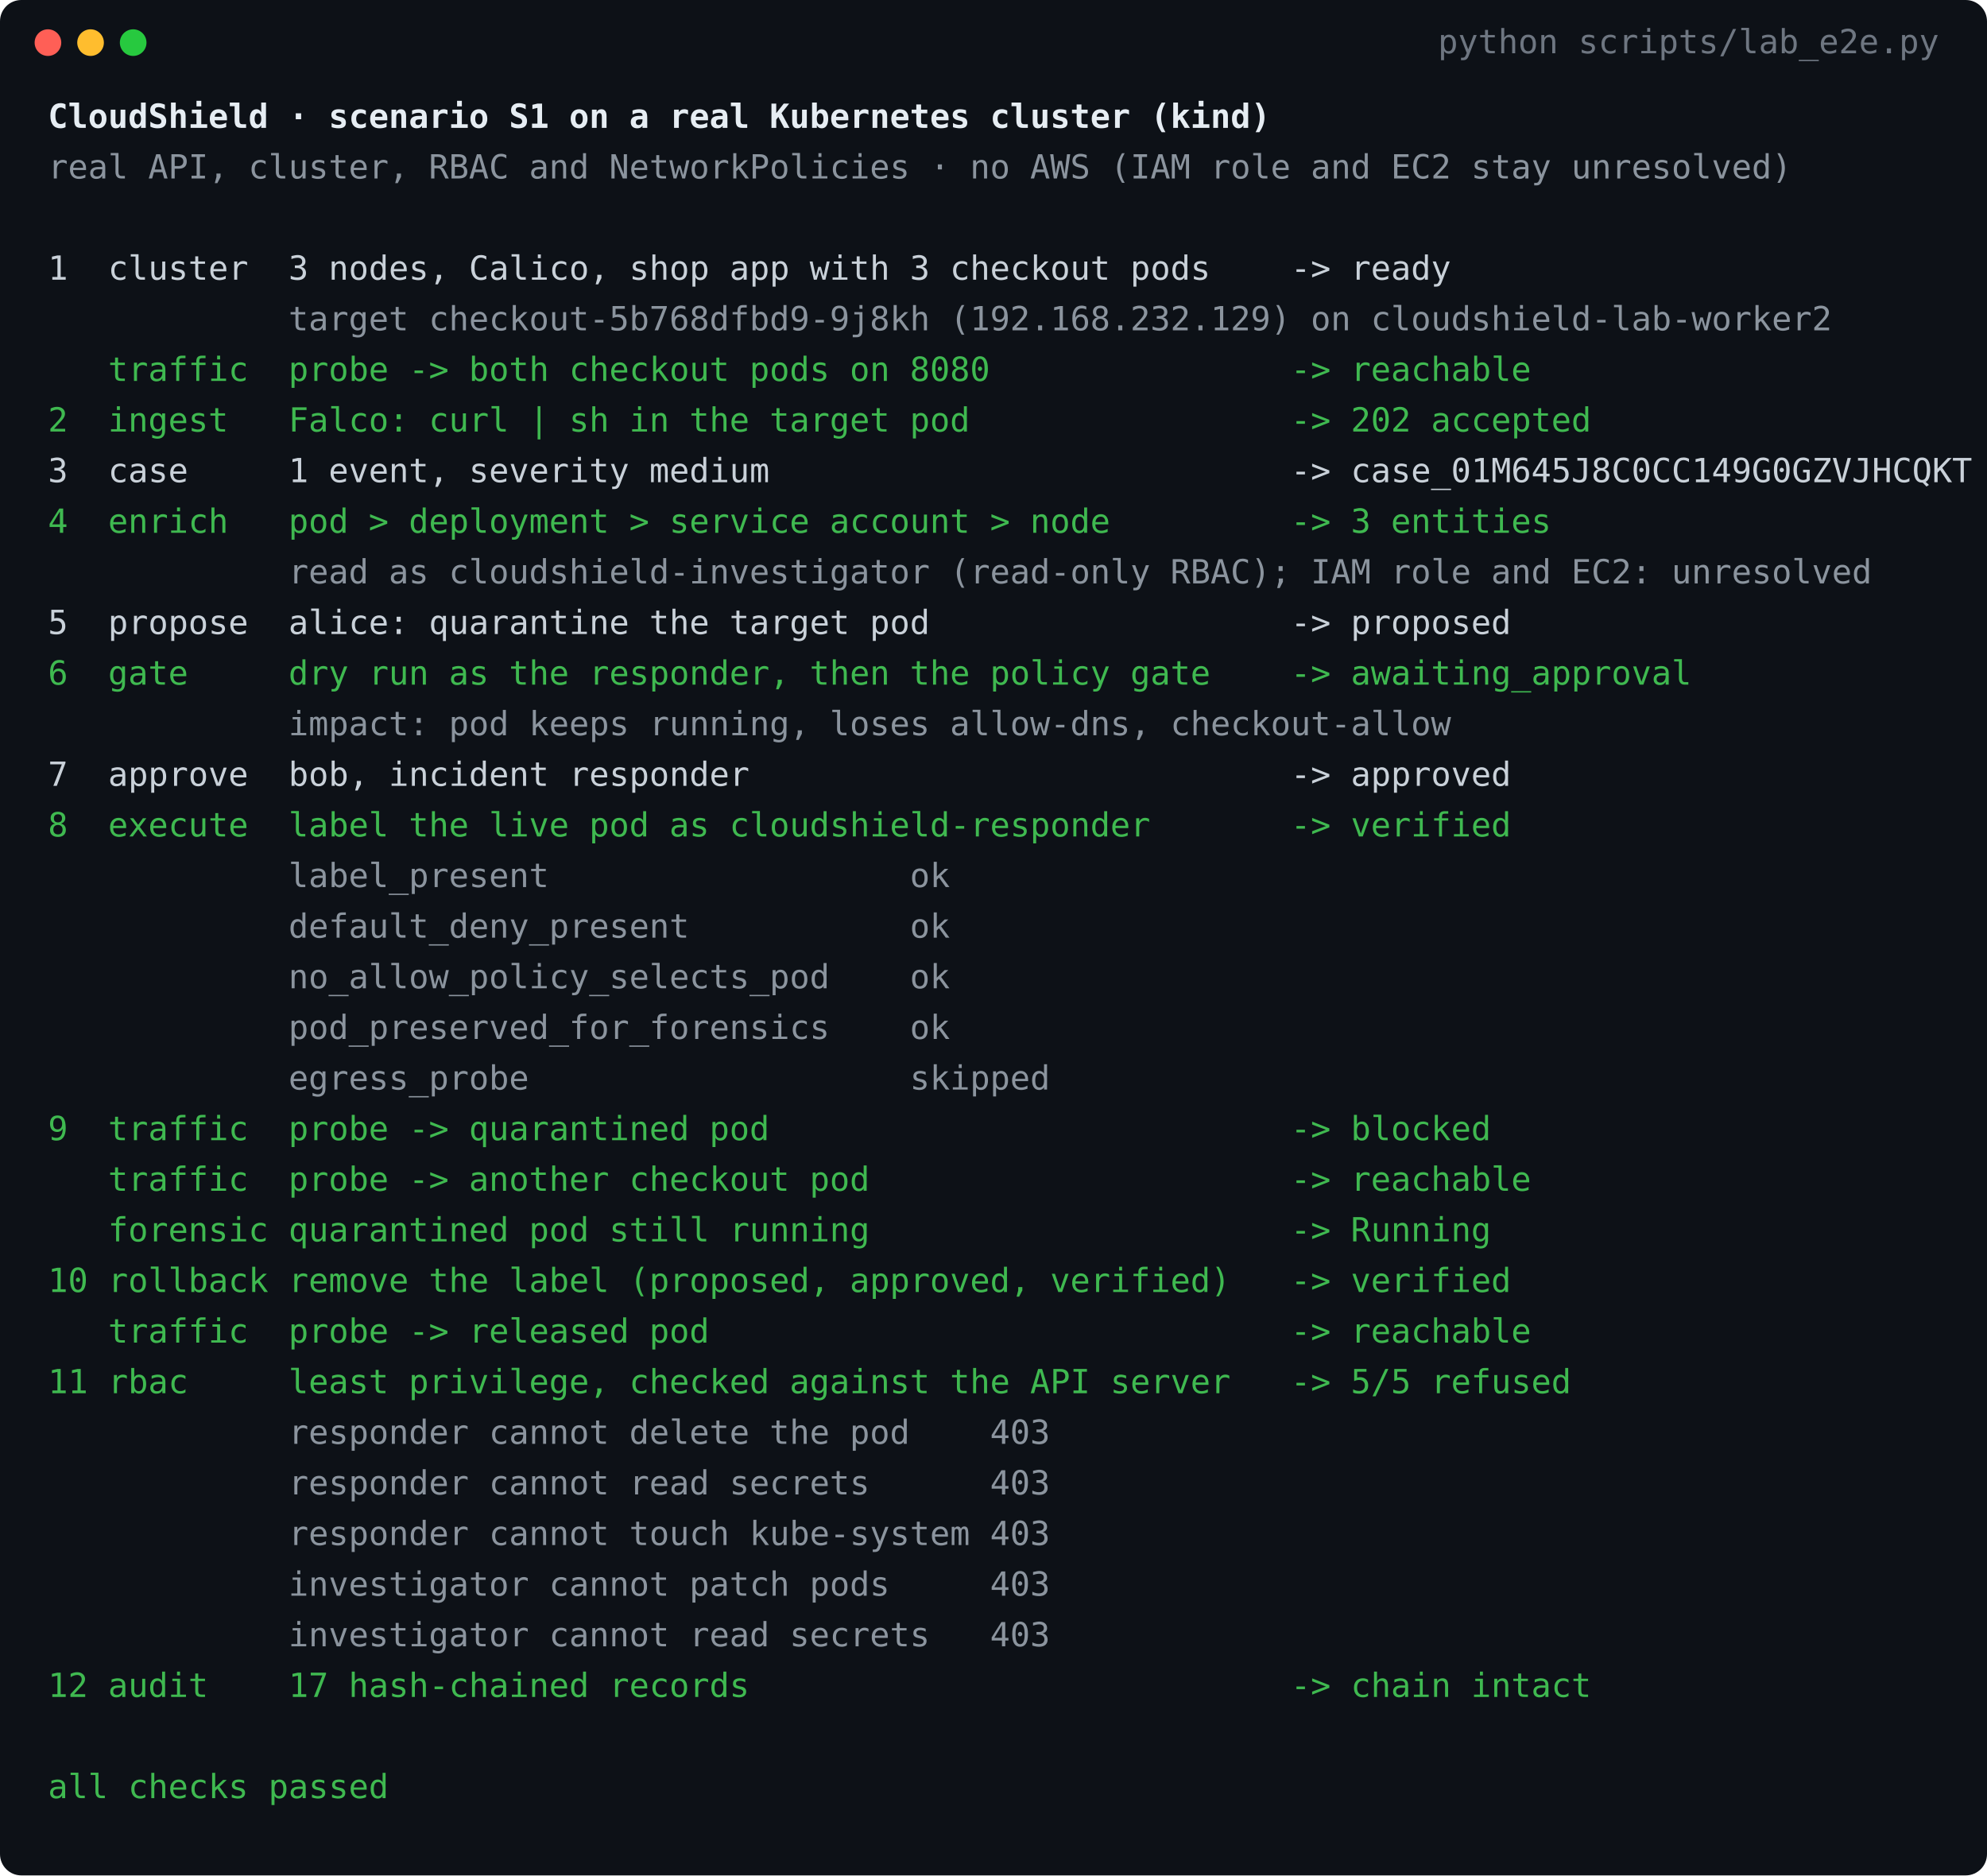
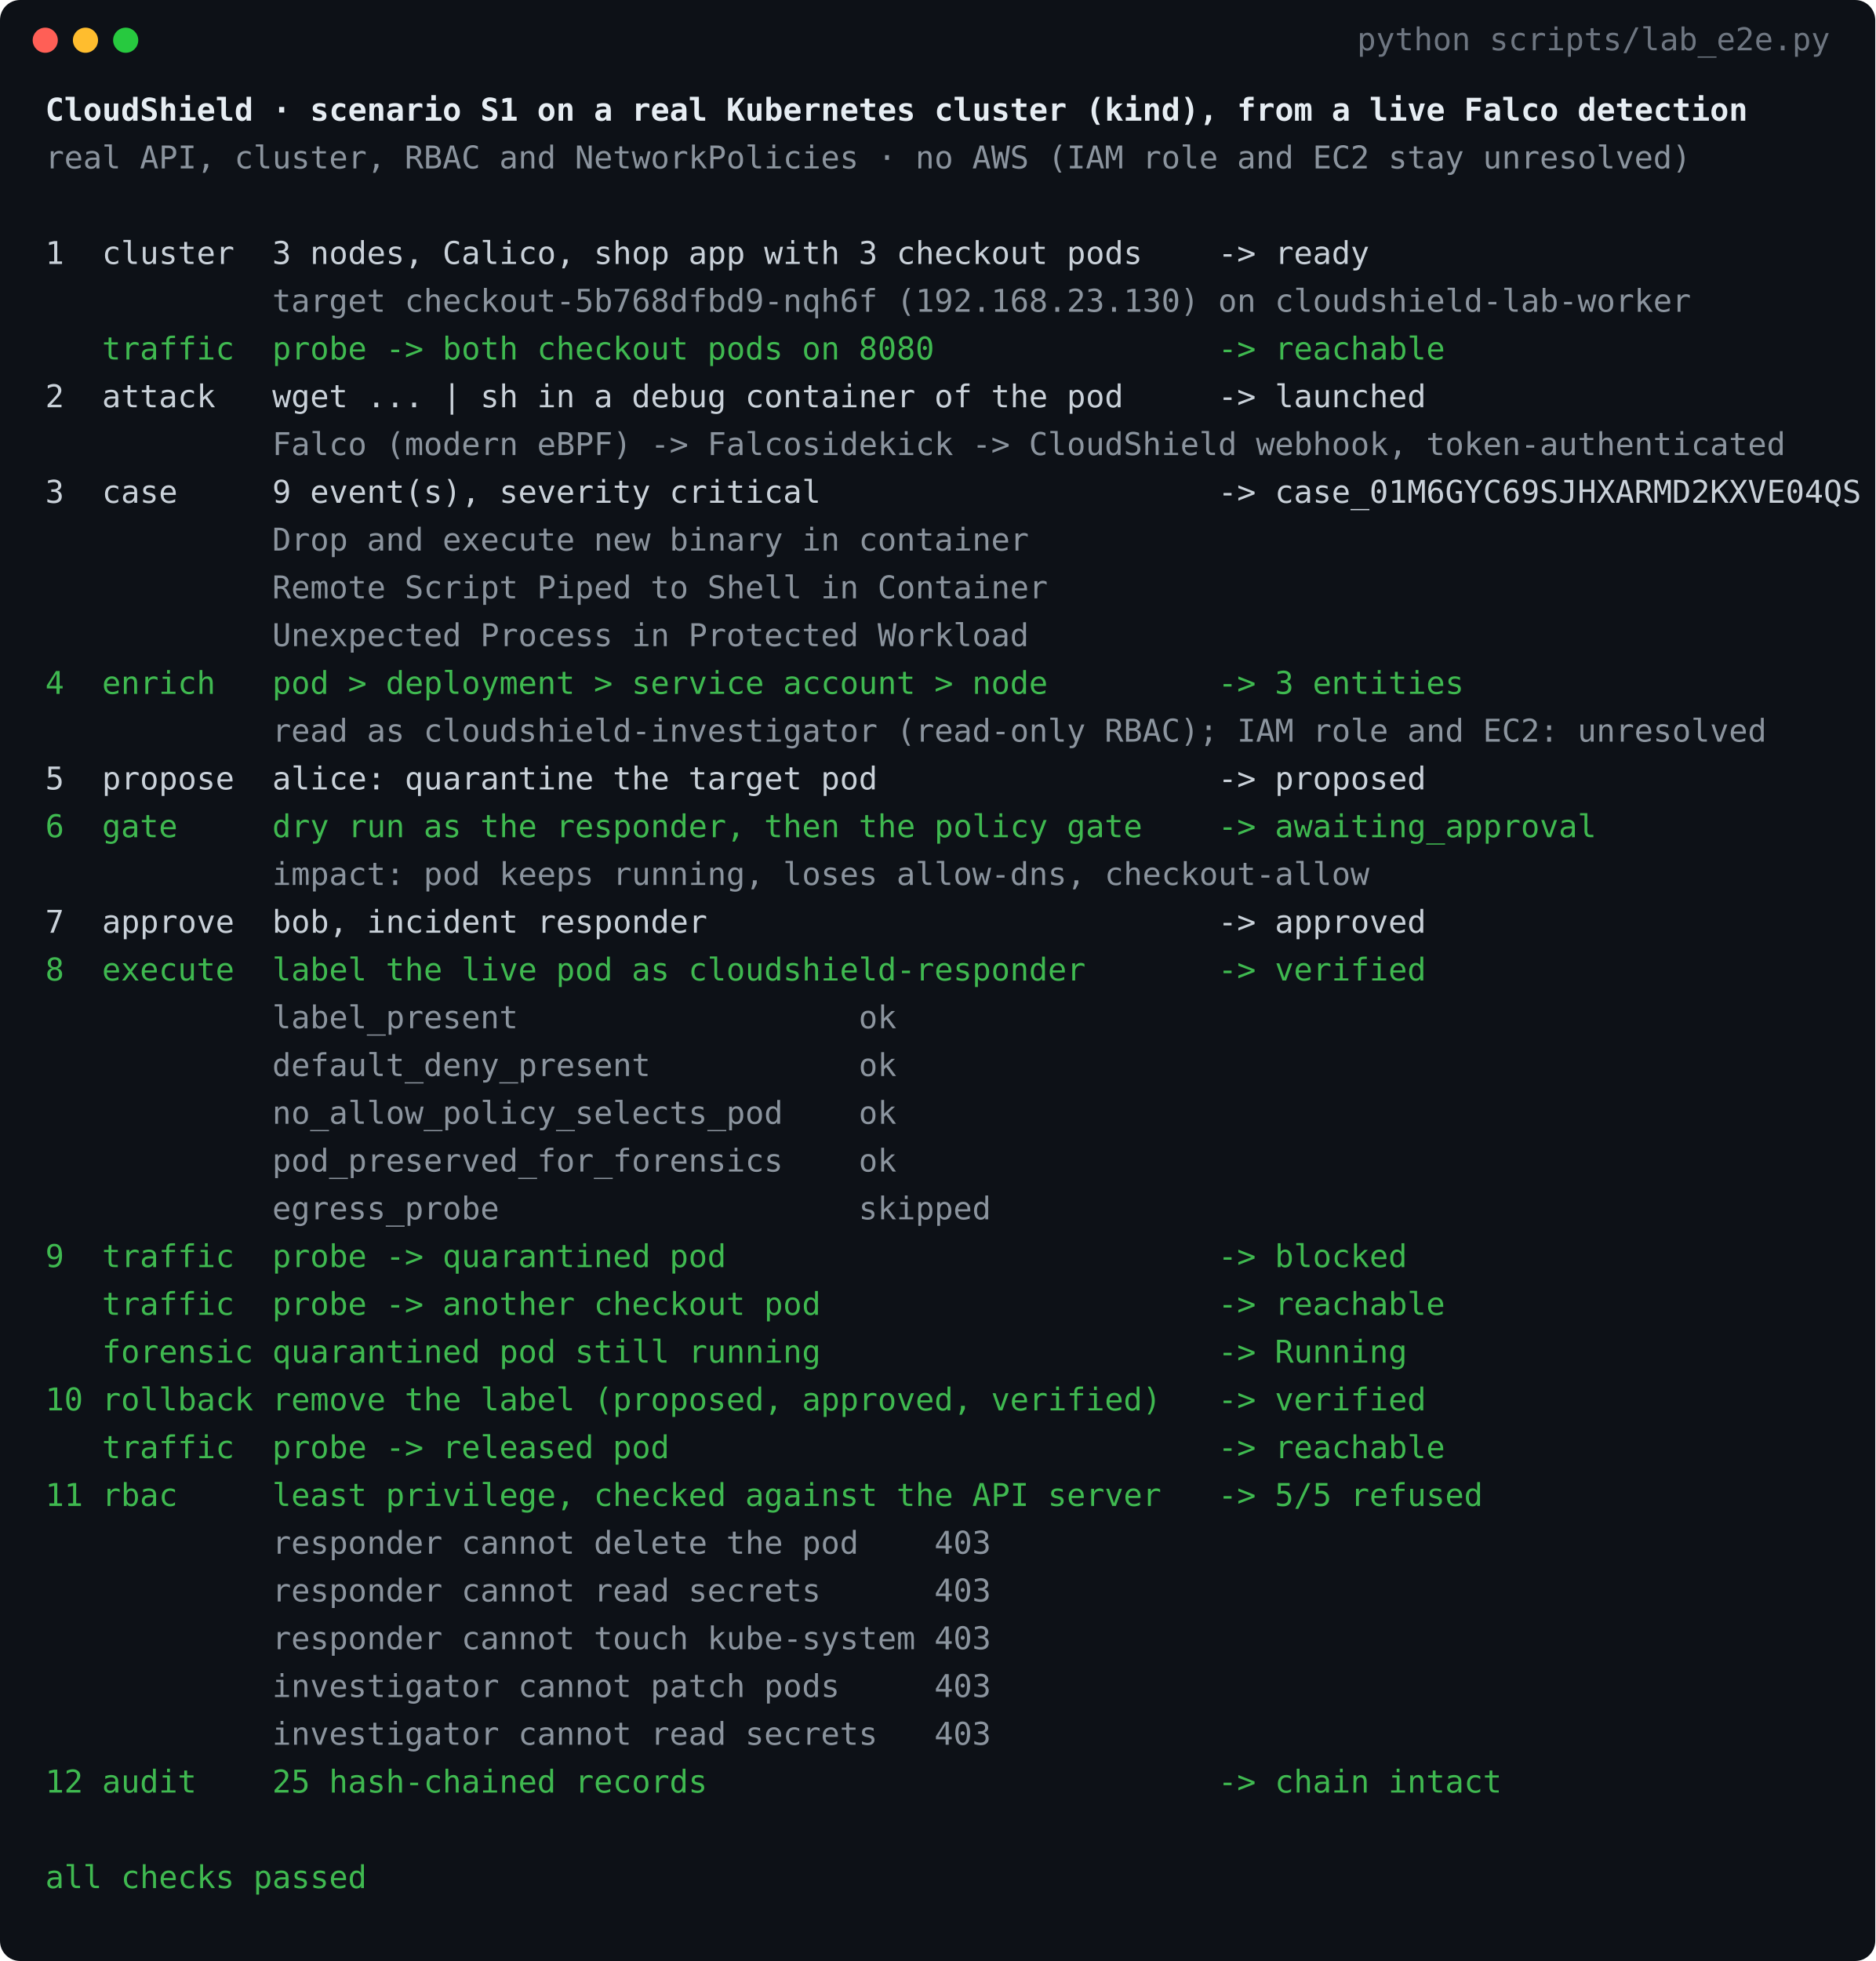
- <svg xmlns="http://www.w3.org/2000/svg" width="746" height="704" viewBox="0 0 746 704" font-family="ui-monospace,SFMono-Regular,Menlo,Consolas,monospace" font-size="12.5">
-   <rect width="746" height="704" rx="8" fill="#0d1117" />
+ <svg xmlns="http://www.w3.org/2000/svg" width="746" height="780" viewBox="0 0 746 780" font-family="ui-monospace,SFMono-Regular,Menlo,Consolas,monospace" font-size="12.5">
+   <rect width="746" height="780" rx="8" fill="#0d1117" />
  <circle cx="18" cy="16" r="5" fill="#ff5f56" />
  <circle cx="34" cy="16" r="5" fill="#ffbd2e" />
  <circle cx="50" cy="16" r="5" fill="#27c93f" />
  <text x="728" y="20" fill="#6e7681" text-anchor="end">python scripts/lab_e2e.py</text>
-   <text x="18" y="48" fill="#e6edf3" font-weight="bold" xml:space="preserve">CloudShield · scenario S1 on a real Kubernetes cluster (kind)</text>
+   <text x="18" y="48" fill="#e6edf3" font-weight="bold" xml:space="preserve">CloudShield · scenario S1 on a real Kubernetes cluster (kind), from a live Falco detection</text>
  <text x="18" y="67" fill="#8b949e" xml:space="preserve">real API, cluster, RBAC and NetworkPolicies · no AWS (IAM role and EC2 stay unresolved)</text>
  <text x="18" y="86" fill="#c9d1d9" xml:space="preserve" />
  <text x="18" y="105" fill="#c9d1d9" xml:space="preserve">1  cluster  3 nodes, Calico, shop app with 3 checkout pods    -&gt; ready</text>
-   <text x="18" y="124" fill="#8b949e" xml:space="preserve">            target checkout-5b768dfbd9-9j8kh (192.168.232.129) on cloudshield-lab-worker2</text>
+   <text x="18" y="124" fill="#8b949e" xml:space="preserve">            target checkout-5b768dfbd9-nqh6f (192.168.23.130) on cloudshield-lab-worker</text>
  <text x="18" y="143" fill="#3fb950" xml:space="preserve">   traffic  probe -&gt; both checkout pods on 8080               -&gt; reachable</text>
-   <text x="18" y="162" fill="#3fb950" xml:space="preserve">2  ingest   Falco: curl | sh in the target pod                -&gt; 202 accepted</text>
-   <text x="18" y="181" fill="#c9d1d9" xml:space="preserve">3  case     1 event, severity medium                          -&gt; case_01M645J8C0CC149G0GZVJHCQKT</text>
-   <text x="18" y="200" fill="#3fb950" xml:space="preserve">4  enrich   pod &gt; deployment &gt; service account &gt; node         -&gt; 3 entities</text>
-   <text x="18" y="219" fill="#8b949e" xml:space="preserve">            read as cloudshield-investigator (read-only RBAC); IAM role and EC2: unresolved</text>
-   <text x="18" y="238" fill="#c9d1d9" xml:space="preserve">5  propose  alice: quarantine the target pod                  -&gt; proposed</text>
-   <text x="18" y="257" fill="#3fb950" xml:space="preserve">6  gate     dry run as the responder, then the policy gate    -&gt; awaiting_approval</text>
-   <text x="18" y="276" fill="#8b949e" xml:space="preserve">            impact: pod keeps running, loses allow-dns, checkout-allow</text>
-   <text x="18" y="295" fill="#c9d1d9" xml:space="preserve">7  approve  bob, incident responder                           -&gt; approved</text>
-   <text x="18" y="314" fill="#3fb950" xml:space="preserve">8  execute  label the live pod as cloudshield-responder       -&gt; verified</text>
-   <text x="18" y="333" fill="#8b949e" xml:space="preserve">            label_present                  ok</text>
-   <text x="18" y="352" fill="#8b949e" xml:space="preserve">            default_deny_present           ok</text>
-   <text x="18" y="371" fill="#8b949e" xml:space="preserve">            no_allow_policy_selects_pod    ok</text>
-   <text x="18" y="390" fill="#8b949e" xml:space="preserve">            pod_preserved_for_forensics    ok</text>
-   <text x="18" y="409" fill="#8b949e" xml:space="preserve">            egress_probe                   skipped</text>
-   <text x="18" y="428" fill="#3fb950" xml:space="preserve">9  traffic  probe -&gt; quarantined pod                          -&gt; blocked</text>
-   <text x="18" y="447" fill="#3fb950" xml:space="preserve">   traffic  probe -&gt; another checkout pod                     -&gt; reachable</text>
-   <text x="18" y="466" fill="#3fb950" xml:space="preserve">   forensic quarantined pod still running                     -&gt; Running</text>
-   <text x="18" y="485" fill="#3fb950" xml:space="preserve">10 rollback remove the label (proposed, approved, verified)   -&gt; verified</text>
-   <text x="18" y="504" fill="#3fb950" xml:space="preserve">   traffic  probe -&gt; released pod                             -&gt; reachable</text>
-   <text x="18" y="523" fill="#3fb950" xml:space="preserve">11 rbac     least privilege, checked against the API server   -&gt; 5/5 refused</text>
-   <text x="18" y="542" fill="#8b949e" xml:space="preserve">            responder cannot delete the pod    403</text>
-   <text x="18" y="561" fill="#8b949e" xml:space="preserve">            responder cannot read secrets      403</text>
-   <text x="18" y="580" fill="#8b949e" xml:space="preserve">            responder cannot touch kube-system 403</text>
-   <text x="18" y="599" fill="#8b949e" xml:space="preserve">            investigator cannot patch pods     403</text>
-   <text x="18" y="618" fill="#8b949e" xml:space="preserve">            investigator cannot read secrets   403</text>
-   <text x="18" y="637" fill="#3fb950" xml:space="preserve">12 audit    17 hash-chained records                           -&gt; chain intact</text>
-   <text x="18" y="656" fill="#c9d1d9" xml:space="preserve" />
-   <text x="18" y="675" fill="#3fb950" xml:space="preserve">all checks passed</text>
+   <text x="18" y="162" fill="#c9d1d9" xml:space="preserve">2  attack   wget ... | sh in a debug container of the pod     -&gt; launched</text>
+   <text x="18" y="181" fill="#8b949e" xml:space="preserve">            Falco (modern eBPF) -&gt; Falcosidekick -&gt; CloudShield webhook, token-authenticated</text>
+   <text x="18" y="200" fill="#c9d1d9" xml:space="preserve">3  case     9 event(s), severity critical                     -&gt; case_01M6GYC69SJHXARMD2KXVE04QS</text>
+   <text x="18" y="219" fill="#8b949e" xml:space="preserve">            Drop and execute new binary in container</text>
+   <text x="18" y="238" fill="#8b949e" xml:space="preserve">            Remote Script Piped to Shell in Container</text>
+   <text x="18" y="257" fill="#8b949e" xml:space="preserve">            Unexpected Process in Protected Workload</text>
+   <text x="18" y="276" fill="#3fb950" xml:space="preserve">4  enrich   pod &gt; deployment &gt; service account &gt; node         -&gt; 3 entities</text>
+   <text x="18" y="295" fill="#8b949e" xml:space="preserve">            read as cloudshield-investigator (read-only RBAC); IAM role and EC2: unresolved</text>
+   <text x="18" y="314" fill="#c9d1d9" xml:space="preserve">5  propose  alice: quarantine the target pod                  -&gt; proposed</text>
+   <text x="18" y="333" fill="#3fb950" xml:space="preserve">6  gate     dry run as the responder, then the policy gate    -&gt; awaiting_approval</text>
+   <text x="18" y="352" fill="#8b949e" xml:space="preserve">            impact: pod keeps running, loses allow-dns, checkout-allow</text>
+   <text x="18" y="371" fill="#c9d1d9" xml:space="preserve">7  approve  bob, incident responder                           -&gt; approved</text>
+   <text x="18" y="390" fill="#3fb950" xml:space="preserve">8  execute  label the live pod as cloudshield-responder       -&gt; verified</text>
+   <text x="18" y="409" fill="#8b949e" xml:space="preserve">            label_present                  ok</text>
+   <text x="18" y="428" fill="#8b949e" xml:space="preserve">            default_deny_present           ok</text>
+   <text x="18" y="447" fill="#8b949e" xml:space="preserve">            no_allow_policy_selects_pod    ok</text>
+   <text x="18" y="466" fill="#8b949e" xml:space="preserve">            pod_preserved_for_forensics    ok</text>
+   <text x="18" y="485" fill="#8b949e" xml:space="preserve">            egress_probe                   skipped</text>
+   <text x="18" y="504" fill="#3fb950" xml:space="preserve">9  traffic  probe -&gt; quarantined pod                          -&gt; blocked</text>
+   <text x="18" y="523" fill="#3fb950" xml:space="preserve">   traffic  probe -&gt; another checkout pod                     -&gt; reachable</text>
+   <text x="18" y="542" fill="#3fb950" xml:space="preserve">   forensic quarantined pod still running                     -&gt; Running</text>
+   <text x="18" y="561" fill="#3fb950" xml:space="preserve">10 rollback remove the label (proposed, approved, verified)   -&gt; verified</text>
+   <text x="18" y="580" fill="#3fb950" xml:space="preserve">   traffic  probe -&gt; released pod                             -&gt; reachable</text>
+   <text x="18" y="599" fill="#3fb950" xml:space="preserve">11 rbac     least privilege, checked against the API server   -&gt; 5/5 refused</text>
+   <text x="18" y="618" fill="#8b949e" xml:space="preserve">            responder cannot delete the pod    403</text>
+   <text x="18" y="637" fill="#8b949e" xml:space="preserve">            responder cannot read secrets      403</text>
+   <text x="18" y="656" fill="#8b949e" xml:space="preserve">            responder cannot touch kube-system 403</text>
+   <text x="18" y="675" fill="#8b949e" xml:space="preserve">            investigator cannot patch pods     403</text>
+   <text x="18" y="694" fill="#8b949e" xml:space="preserve">            investigator cannot read secrets   403</text>
+   <text x="18" y="713" fill="#3fb950" xml:space="preserve">12 audit    25 hash-chained records                           -&gt; chain intact</text>
+   <text x="18" y="732" fill="#c9d1d9" xml:space="preserve" />
+   <text x="18" y="751" fill="#3fb950" xml:space="preserve">all checks passed</text>
</svg>
